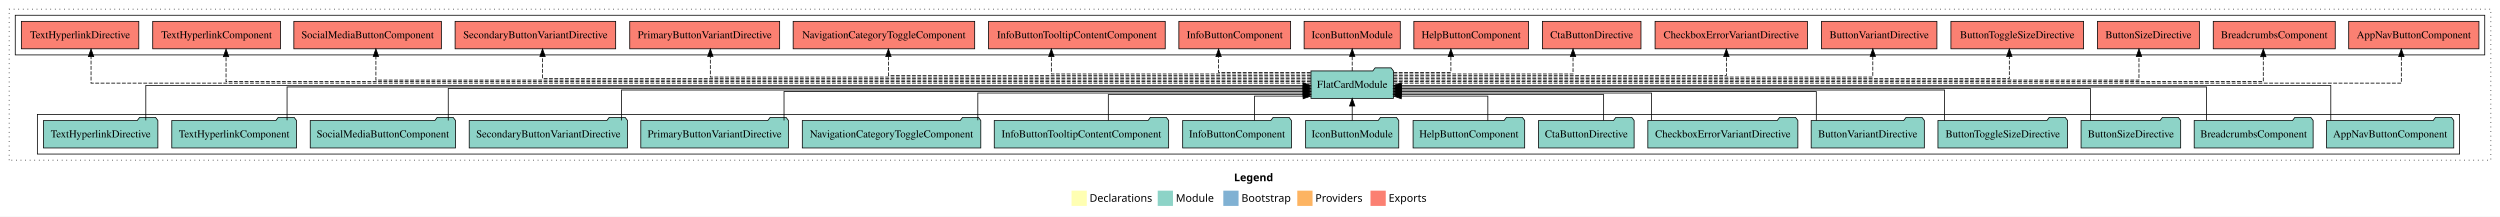
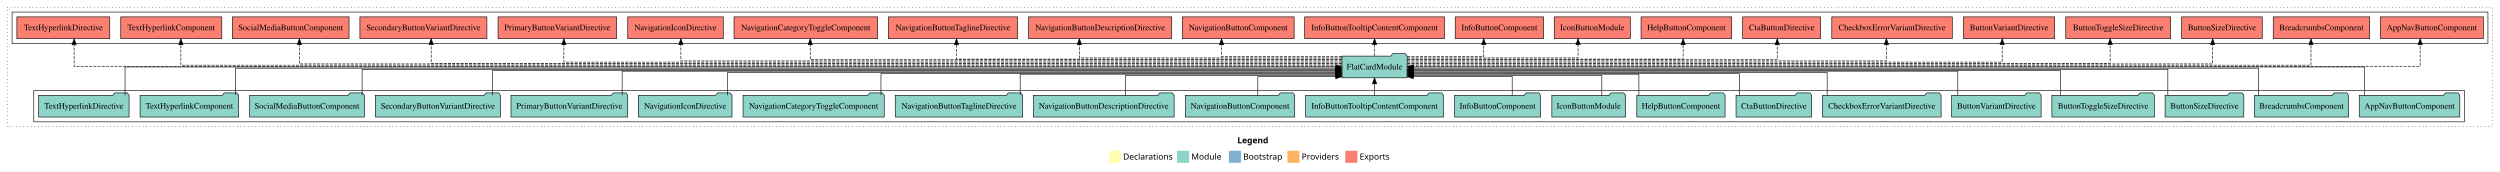
- <svg xmlns="http://www.w3.org/2000/svg" width="3278pt" height="284pt" viewBox="0.00 0.00 3278.00 284.00">
+ <svg xmlns="http://www.w3.org/2000/svg" width="4145pt" height="284pt" viewBox="0.00 0.00 4145.00 284.00">
  <g id="graph0" class="graph" transform="scale(1 1) rotate(0) translate(4 280)">
-     <polygon fill="white" stroke="transparent" points="-4,4 -4,-280 3274,-280 3274,4 -4,4" />
-     <text text-anchor="start" x="1614.01" y="-42.4" font-family="Times-12" font-weight="bold" font-size="14.00">Legend</text>
-     <polygon fill="#ffffb3" stroke="transparent" points="1401,-10 1401,-30 1421,-30 1421,-10 1401,-10" />
-     <text text-anchor="start" x="1424.63" y="-15.4" font-family="Times-12" font-size="14.00">  Declarations</text>
-     <polygon fill="#8dd3c7" stroke="transparent" points="1514,-10 1514,-30 1534,-30 1534,-10 1514,-10" />
-     <text text-anchor="start" x="1537.73" y="-15.4" font-family="Times-12" font-size="14.00">  Module</text>
-     <polygon fill="#80b1d3" stroke="transparent" points="1600,-10 1600,-30 1620,-30 1620,-10 1600,-10" />
-     <text text-anchor="start" x="1623.78" y="-15.4" font-family="Times-12" font-size="14.00">  Bootstrap</text>
-     <polygon fill="#fdb462" stroke="transparent" points="1697,-10 1697,-30 1717,-30 1717,-10 1697,-10" />
-     <text text-anchor="start" x="1720.67" y="-15.4" font-family="Times-12" font-size="14.00">  Providers</text>
-     <polygon fill="#fb8072" stroke="transparent" points="1793,-10 1793,-30 1813,-30 1813,-10 1793,-10" />
-     <text text-anchor="start" x="1816.73" y="-15.4" font-family="Times-12" font-size="14.00">  Exports</text>
+     <polygon fill="white" stroke="transparent" points="-4,4 -4,-280 4141,-280 4141,4 -4,4" />
+     <text text-anchor="start" x="2047.51" y="-42.4" font-family="Times-12" font-weight="bold" font-size="14.00">Legend</text>
+     <polygon fill="#ffffb3" stroke="transparent" points="1834.5,-10 1834.5,-30 1854.5,-30 1854.5,-10 1834.5,-10" />
+     <text text-anchor="start" x="1858.13" y="-15.4" font-family="Times-12" font-size="14.00">  Declarations</text>
+     <polygon fill="#8dd3c7" stroke="transparent" points="1947.5,-10 1947.5,-30 1967.5,-30 1967.5,-10 1947.5,-10" />
+     <text text-anchor="start" x="1971.23" y="-15.4" font-family="Times-12" font-size="14.00">  Module</text>
+     <polygon fill="#80b1d3" stroke="transparent" points="2033.5,-10 2033.5,-30 2053.5,-30 2053.5,-10 2033.5,-10" />
+     <text text-anchor="start" x="2057.28" y="-15.4" font-family="Times-12" font-size="14.00">  Bootstrap</text>
+     <polygon fill="#fdb462" stroke="transparent" points="2130.5,-10 2130.5,-30 2150.5,-30 2150.5,-10 2130.5,-10" />
+     <text text-anchor="start" x="2154.17" y="-15.4" font-family="Times-12" font-size="14.00">  Providers</text>
+     <polygon fill="#fb8072" stroke="transparent" points="2226.5,-10 2226.5,-30 2246.5,-30 2246.5,-10 2226.5,-10" />
+     <text text-anchor="start" x="2250.23" y="-15.4" font-family="Times-12" font-size="14.00">  Exports</text>
    <g id="clust1" class="cluster">
-       <polygon fill="none" stroke="black" stroke-dasharray="1,5" points="8,-70 8,-268 3262,-268 3262,-70 8,-70" />
+       <polygon fill="none" stroke="black" stroke-dasharray="1,5" points="8,-70 8,-268 4129,-268 4129,-70 8,-70" />
+     </g>
+     <g id="clust3" class="cluster">
+       <polygon fill="none" stroke="black" points="52,-78 52,-130 4082,-130 4082,-78 52,-78" />
    </g>
    <g id="clust4" class="cluster">
-       <polygon fill="none" stroke="black" points="16,-208 16,-260 3254,-260 3254,-208 16,-208" />
-     </g>
-     <g id="clust3" class="cluster">
-       <polygon fill="none" stroke="black" points="45,-78 45,-130 3221,-130 3221,-78 45,-78" />
+       <polygon fill="none" stroke="black" points="16,-208 16,-260 4121,-260 4121,-208 16,-208" />
    </g>
    <g id="node1" class="node">
-       <polygon fill="#8dd3c7" stroke="black" points="3213.38,-122 3210.38,-126 3189.38,-126 3186.38,-122 3046.62,-122 3046.62,-86 3213.38,-86 3213.38,-122" />
-       <text text-anchor="middle" x="3130" y="-99.8" font-family="Times,serif" font-size="14.00">AppNavButtonComponent</text>
+       <polygon fill="#8dd3c7" stroke="black" points="4074.38,-122 4071.38,-126 4050.38,-126 4047.38,-122 3907.62,-122 3907.62,-86 4074.38,-86 4074.38,-122" />
+       <text text-anchor="middle" x="3991" y="-99.8" font-family="Times,serif" font-size="14.00">AppNavButtonComponent</text>
+     </g>
+     <g id="node22" class="node">
+       <polygon fill="#8dd3c7" stroke="black" points="2329.04,-187 2326.04,-191 2305.04,-191 2302.04,-187 2220.96,-187 2220.96,-151 2329.04,-151 2329.04,-187" />
+       <text text-anchor="middle" x="2275" y="-164.8" font-family="Times,serif" font-size="14.00">FlatCardModule</text>
+     </g>
+     <g id="edge1" class="edge">
+       <path fill="none" stroke="black" d="M3916.15,-122.11C3916.15,-141.34 3916.15,-169 3916.15,-169 3916.15,-169 2339.14,-169 2339.14,-169" />
+       <polygon fill="black" stroke="black" points="2339.14,-165.5 2329.14,-169 2339.14,-172.5 2339.14,-165.5" />
+     </g>
+     <g id="node2" class="node">
+       <polygon fill="#8dd3c7" stroke="black" points="3889.97,-122 3886.97,-126 3865.97,-126 3862.97,-122 3734.03,-122 3734.03,-86 3889.97,-86 3889.97,-122" />
+       <text text-anchor="middle" x="3812" y="-99.8" font-family="Times,serif" font-size="14.00">BreadcrumbsComponent</text>
+     </g>
+     <g id="edge2" class="edge">
+       <path fill="none" stroke="black" d="M3740.46,-122.22C3740.46,-140.83 3740.46,-167 3740.46,-167 3740.46,-167 2339.33,-167 2339.33,-167" />
+       <polygon fill="black" stroke="black" points="2339.33,-163.5 2329.33,-167 2339.33,-170.5 2339.33,-163.5" />
+     </g>
+     <g id="node3" class="node">
+       <polygon fill="#8dd3c7" stroke="black" points="3716.3,-122 3713.3,-126 3692.3,-126 3689.3,-122 3585.7,-122 3585.7,-86 3716.3,-86 3716.3,-122" />
+       <text text-anchor="middle" x="3651" y="-99.8" font-family="Times,serif" font-size="14.00">ButtonSizeDirective</text>
+     </g>
+     <g id="edge3" class="edge">
+       <path fill="none" stroke="black" d="M3590.29,-122.3C3590.29,-140.27 3590.29,-165 3590.29,-165 3590.29,-165 2339.43,-165 2339.43,-165" />
+       <polygon fill="black" stroke="black" points="2339.43,-161.5 2329.43,-165 2339.43,-168.5 2339.43,-161.5" />
+     </g>
+     <g id="node4" class="node">
+       <polygon fill="#8dd3c7" stroke="black" points="3567.96,-122 3564.96,-126 3543.96,-126 3540.96,-122 3398.04,-122 3398.04,-86 3567.96,-86 3567.96,-122" />
+       <text text-anchor="middle" x="3483" y="-99.8" font-family="Times,serif" font-size="14.00">ButtonToggleSizeDirective</text>
+     </g>
+     <g id="edge4" class="edge">
+       <path fill="none" stroke="black" d="M3412.05,-122.02C3412.05,-139.37 3412.05,-163 3412.05,-163 3412.05,-163 2339.08,-163 2339.08,-163" />
+       <polygon fill="black" stroke="black" points="2339.08,-159.5 2329.08,-163 2339.08,-166.5 2339.08,-159.5" />
+     </g>
+     <g id="node5" class="node">
+       <polygon fill="#8dd3c7" stroke="black" points="3380.18,-122 3377.18,-126 3356.18,-126 3353.18,-122 3231.82,-122 3231.82,-86 3380.18,-86 3380.18,-122" />
+       <text text-anchor="middle" x="3306" y="-99.8" font-family="Times,serif" font-size="14.00">ButtonVariantDirective</text>
+     </g>
+     <g id="edge5" class="edge">
+       <path fill="none" stroke="black" d="M3242.05,-122.03C3242.05,-139.06 3242.05,-162 3242.05,-162 3242.05,-162 2339.06,-162 2339.06,-162" />
+       <polygon fill="black" stroke="black" points="2339.06,-158.5 2329.06,-162 2339.06,-165.5 2339.06,-158.5" />
+     </g>
+     <g id="node6" class="node">
+       <polygon fill="#8dd3c7" stroke="black" points="3214.36,-122 3211.36,-126 3190.36,-126 3187.36,-122 3017.64,-122 3017.64,-86 3214.36,-86 3214.36,-122" />
+       <text text-anchor="middle" x="3116" y="-99.8" font-family="Times,serif" font-size="14.00">CheckboxErrorVariantDirective</text>
+     </g>
+     <g id="edge6" class="edge">
+       <path fill="none" stroke="black" d="M3025.44,-122.03C3025.44,-138.4 3025.44,-160 3025.44,-160 3025.44,-160 2339.27,-160 2339.27,-160" />
+       <polygon fill="black" stroke="black" points="2339.27,-156.5 2329.27,-160 2339.27,-163.5 2339.27,-156.5" />
+     </g>
+     <g id="node7" class="node">
+       <polygon fill="#8dd3c7" stroke="black" points="2999.64,-122 2996.64,-126 2975.64,-126 2972.64,-122 2874.36,-122 2874.36,-86 2999.64,-86 2999.64,-122" />
+       <text text-anchor="middle" x="2937" y="-99.8" font-family="Times,serif" font-size="14.00">CtaButtonDirective</text>
+     </g>
+     <g id="edge7" class="edge">
+       <path fill="none" stroke="black" d="M2879.8,-122.28C2879.8,-137.95 2879.8,-158 2879.8,-158 2879.8,-158 2339.2,-158 2339.2,-158" />
+       <polygon fill="black" stroke="black" points="2339.2,-154.5 2329.2,-158 2339.2,-161.5 2339.2,-154.5" />
+     </g>
+     <g id="node8" class="node">
+       <polygon fill="#8dd3c7" stroke="black" points="2856.16,-122 2853.16,-126 2832.16,-126 2829.16,-122 2709.84,-122 2709.84,-86 2856.16,-86 2856.16,-122" />
+       <text text-anchor="middle" x="2783" y="-99.8" font-family="Times,serif" font-size="14.00">HelpButtonComponent</text>
+     </g>
+     <g id="edge8" class="edge">
+       <path fill="none" stroke="black" d="M2713.29,-122.24C2713.29,-137.57 2713.29,-157 2713.29,-157 2713.29,-157 2339.18,-157 2339.18,-157" />
+       <polygon fill="black" stroke="black" points="2339.18,-153.5 2329.18,-157 2339.18,-160.5 2339.18,-153.5" />
+     </g>
+     <g id="node9" class="node">
+       <polygon fill="#8dd3c7" stroke="black" points="2691.04,-122 2688.04,-126 2667.04,-126 2664.04,-122 2568.96,-122 2568.96,-86 2691.04,-86 2691.04,-122" />
+       <text text-anchor="middle" x="2630" y="-99.8" font-family="Times,serif" font-size="14.00">IconButtonModule</text>
+     </g>
+     <g id="edge9" class="edge">
+       <path fill="none" stroke="black" d="M2651.84,-122.12C2651.84,-136.78 2651.84,-155 2651.84,-155 2651.84,-155 2339.39,-155 2339.39,-155" />
+       <polygon fill="black" stroke="black" points="2339.39,-151.5 2329.39,-155 2339.39,-158.5 2339.39,-151.5" />
+     </g>
+     <g id="node10" class="node">
+       <polygon fill="#8dd3c7" stroke="black" points="2550.27,-122 2547.27,-126 2526.27,-126 2523.27,-122 2407.73,-122 2407.73,-86 2550.27,-86 2550.27,-122" />
+       <text text-anchor="middle" x="2479" y="-99.8" font-family="Times,serif" font-size="14.00">InfoButtonComponent</text>
+     </g>
+     <g id="edge10" class="edge">
+       <path fill="none" stroke="black" d="M2503.21,-122.25C2503.21,-136.18 2503.21,-153 2503.21,-153 2503.21,-153 2339.08,-153 2339.08,-153" />
+       <polygon fill="black" stroke="black" points="2339.08,-149.5 2329.08,-153 2339.08,-156.5 2339.08,-149.5" />
+     </g>
+     <g id="node11" class="node">
+       <polygon fill="#8dd3c7" stroke="black" points="2389.33,-122 2386.33,-126 2365.33,-126 2362.33,-122 2160.67,-122 2160.67,-86 2389.33,-86 2389.33,-122" />
+       <text text-anchor="middle" x="2275" y="-99.8" font-family="Times,serif" font-size="14.00">InfoButtonTooltipContentComponent</text>
+     </g>
+     <g id="edge11" class="edge">
+       <path fill="none" stroke="black" d="M2275,-122.11C2275,-122.11 2275,-140.99 2275,-140.99" />
+       <polygon fill="black" stroke="black" points="2271.5,-140.99 2275,-150.99 2278.5,-140.99 2271.5,-140.99" />
+     </g>
+     <g id="node12" class="node">
+       <polygon fill="#8dd3c7" stroke="black" points="2142.66,-122 2139.66,-126 2118.66,-126 2115.66,-122 1961.34,-122 1961.34,-86 2142.66,-86 2142.66,-122" />
+       <text text-anchor="middle" x="2052" y="-99.8" font-family="Times,serif" font-size="14.00">NavigationButtonComponent</text>
+     </g>
+     <g id="edge12" class="edge">
+       <path fill="none" stroke="black" d="M2081.44,-122.25C2081.44,-136.18 2081.44,-153 2081.44,-153 2081.44,-153 2210.83,-153 2210.83,-153" />
+       <polygon fill="black" stroke="black" points="2210.83,-156.5 2220.83,-153 2210.83,-149.5 2210.83,-156.5" />
+     </g>
+     <g id="node13" class="node">
+       <polygon fill="#8dd3c7" stroke="black" points="1942.72,-122 1939.72,-126 1918.72,-126 1915.72,-122 1709.28,-122 1709.28,-86 1942.72,-86 1942.72,-122" />
+       <text text-anchor="middle" x="1826" y="-99.8" font-family="Times,serif" font-size="14.00">NavigationButtonDescriptionDirective</text>
+     </g>
+     <g id="edge13" class="edge">
+       <path fill="none" stroke="black" d="M1862.12,-122.12C1862.12,-136.78 1862.12,-155 1862.12,-155 1862.12,-155 2210.6,-155 2210.6,-155" />
+       <polygon fill="black" stroke="black" points="2210.6,-158.5 2220.6,-155 2210.6,-151.5 2210.6,-158.5" />
+     </g>
+     <g id="node14" class="node">
+       <polygon fill="#8dd3c7" stroke="black" points="1691.67,-122 1688.67,-126 1667.67,-126 1664.67,-122 1480.33,-122 1480.33,-86 1691.67,-86 1691.67,-122" />
+       <text text-anchor="middle" x="1586" y="-99.8" font-family="Times,serif" font-size="14.00">NavigationButtonTaglineDirective</text>
+     </g>
+     <g id="edge14" class="edge">
+       <path fill="none" stroke="black" d="M1687.46,-122.24C1687.46,-137.57 1687.46,-157 1687.46,-157 1687.46,-157 2210.78,-157 2210.78,-157" />
+       <polygon fill="black" stroke="black" points="2210.78,-160.5 2220.78,-157 2210.78,-153.5 2210.78,-160.5" />
+     </g>
+     <g id="node15" class="node">
+       <polygon fill="#8dd3c7" stroke="black" points="1462.02,-122 1459.02,-126 1438.02,-126 1435.02,-122 1227.98,-122 1227.98,-86 1462.02,-86 1462.02,-122" />
+       <text text-anchor="middle" x="1345" y="-99.8" font-family="Times,serif" font-size="14.00">NavigationCategoryToggleComponent</text>
+     </g>
+     <g id="edge15" class="edge">
+       <path fill="none" stroke="black" d="M1456.63,-122.28C1456.63,-137.95 1456.63,-158 1456.63,-158 1456.63,-158 2210.67,-158 2210.67,-158" />
+       <polygon fill="black" stroke="black" points="2210.67,-161.5 2220.67,-158 2210.67,-154.5 2210.67,-161.5" />
+     </g>
+     <g id="node16" class="node">
+       <polygon fill="#8dd3c7" stroke="black" points="1209.67,-122 1206.67,-126 1185.67,-126 1182.67,-122 1054.33,-122 1054.33,-86 1209.67,-86 1209.67,-122" />
+       <text text-anchor="middle" x="1132" y="-99.8" font-family="Times,serif" font-size="14.00">NavigationIconDirective</text>
+     </g>
+     <g id="edge16" class="edge">
+       <path fill="none" stroke="black" d="M1202.46,-122.03C1202.46,-138.4 1202.46,-160 1202.46,-160 1202.46,-160 2210.71,-160 2210.71,-160" />
+       <polygon fill="black" stroke="black" points="2210.71,-163.5 2220.71,-160 2210.71,-156.5 2210.71,-163.5" />
+     </g>
+     <g id="node17" class="node">
+       <polygon fill="#8dd3c7" stroke="black" points="1036.78,-122 1033.78,-126 1012.78,-126 1009.78,-122 843.22,-122 843.22,-86 1036.78,-86 1036.78,-122" />
+       <text text-anchor="middle" x="940" y="-99.8" font-family="Times,serif" font-size="14.00">PrimaryButtonVariantDirective</text>
+     </g>
+     <g id="edge17" class="edge">
+       <path fill="none" stroke="black" d="M1027.51,-122.03C1027.51,-139.06 1027.51,-162 1027.51,-162 1027.51,-162 2210.59,-162 2210.59,-162" />
+       <polygon fill="black" stroke="black" points="2210.59,-165.5 2220.59,-162 2210.59,-158.5 2210.59,-165.5" />
    </g>
    <g id="node18" class="node">
-       <polygon fill="#8dd3c7" stroke="black" points="1823.04,-187 1820.04,-191 1799.04,-191 1796.04,-187 1714.96,-187 1714.96,-151 1823.04,-151 1823.04,-187" />
-       <text text-anchor="middle" x="1769" y="-164.8" font-family="Times,serif" font-size="14.00">FlatCardModule</text>
-     </g>
-     <g id="edge1" class="edge">
-       <path fill="none" stroke="black" d="M3052.15,-122.17C3052.15,-141.09 3052.15,-168 3052.15,-168 3052.15,-168 1833.32,-168 1833.32,-168" />
-       <polygon fill="black" stroke="black" points="1833.32,-164.5 1823.32,-168 1833.32,-171.5 1833.32,-164.5" />
-     </g>
-     <g id="node2" class="node">
-       <polygon fill="#8dd3c7" stroke="black" points="3028.97,-122 3025.97,-126 3004.97,-126 3001.97,-122 2873.03,-122 2873.03,-86 3028.97,-86 3028.97,-122" />
-       <text text-anchor="middle" x="2951" y="-99.8" font-family="Times,serif" font-size="14.00">BreadcrumbsComponent</text>
-     </g>
-     <g id="edge2" class="edge">
-       <path fill="none" stroke="black" d="M2889.08,-122.27C2889.08,-140.56 2889.08,-166 2889.08,-166 2889.08,-166 1833.4,-166 1833.4,-166" />
-       <polygon fill="black" stroke="black" points="1833.4,-162.5 1823.4,-166 1833.4,-169.5 1833.4,-162.5" />
-     </g>
-     <g id="node3" class="node">
-       <polygon fill="#8dd3c7" stroke="black" points="2855.3,-122 2852.3,-126 2831.3,-126 2828.3,-122 2724.7,-122 2724.7,-86 2855.3,-86 2855.3,-122" />
-       <text text-anchor="middle" x="2790" y="-99.8" font-family="Times,serif" font-size="14.00">ButtonSizeDirective</text>
-     </g>
-     <g id="edge3" class="edge">
-       <path fill="none" stroke="black" d="M2736.91,-122C2736.91,-139.68 2736.91,-164 2736.91,-164 2736.91,-164 1833.11,-164 1833.11,-164" />
-       <polygon fill="black" stroke="black" points="1833.11,-160.5 1823.11,-164 1833.11,-167.5 1833.11,-160.5" />
-     </g>
-     <g id="node4" class="node">
-       <polygon fill="#8dd3c7" stroke="black" points="2706.96,-122 2703.96,-126 2682.96,-126 2679.96,-122 2537.04,-122 2537.04,-86 2706.96,-86 2706.96,-122" />
-       <text text-anchor="middle" x="2622" y="-99.8" font-family="Times,serif" font-size="14.00">ButtonToggleSizeDirective</text>
-     </g>
-     <g id="edge4" class="edge">
-       <path fill="none" stroke="black" d="M2545.64,-122.03C2545.64,-139.06 2545.64,-162 2545.64,-162 2545.64,-162 1833.3,-162 1833.3,-162" />
-       <polygon fill="black" stroke="black" points="1833.3,-158.5 1823.3,-162 1833.3,-165.5 1833.3,-158.5" />
-     </g>
-     <g id="node5" class="node">
-       <polygon fill="#8dd3c7" stroke="black" points="2519.18,-122 2516.18,-126 2495.18,-126 2492.18,-122 2370.82,-122 2370.82,-86 2519.18,-86 2519.18,-122" />
-       <text text-anchor="middle" x="2445" y="-99.8" font-family="Times,serif" font-size="14.00">ButtonVariantDirective</text>
-     </g>
-     <g id="edge5" class="edge">
-       <path fill="none" stroke="black" d="M2377.54,-122.03C2377.54,-138.4 2377.54,-160 2377.54,-160 2377.54,-160 1833.27,-160 1833.27,-160" />
-       <polygon fill="black" stroke="black" points="1833.27,-156.5 1823.27,-160 1833.27,-163.5 1833.27,-156.5" />
-     </g>
-     <g id="node6" class="node">
-       <polygon fill="#8dd3c7" stroke="black" points="2353.36,-122 2350.36,-126 2329.36,-126 2326.36,-122 2156.64,-122 2156.64,-86 2353.36,-86 2353.36,-122" />
-       <text text-anchor="middle" x="2255" y="-99.8" font-family="Times,serif" font-size="14.00">CheckboxErrorVariantDirective</text>
-     </g>
-     <g id="edge6" class="edge">
-       <path fill="none" stroke="black" d="M2161.44,-122.28C2161.44,-137.95 2161.44,-158 2161.44,-158 2161.44,-158 1833.16,-158 1833.16,-158" />
-       <polygon fill="black" stroke="black" points="1833.16,-154.5 1823.16,-158 1833.16,-161.5 1833.16,-154.5" />
-     </g>
-     <g id="node7" class="node">
-       <polygon fill="#8dd3c7" stroke="black" points="2138.64,-122 2135.64,-126 2114.64,-126 2111.64,-122 2013.36,-122 2013.36,-86 2138.64,-86 2138.64,-122" />
-       <text text-anchor="middle" x="2076" y="-99.8" font-family="Times,serif" font-size="14.00">CtaButtonDirective</text>
-     </g>
-     <g id="edge7" class="edge">
-       <path fill="none" stroke="black" d="M2098.69,-122.19C2098.69,-137.18 2098.69,-156 2098.69,-156 2098.69,-156 1833.07,-156 1833.07,-156" />
-       <polygon fill="black" stroke="black" points="1833.07,-152.5 1823.07,-156 1833.07,-159.5 1833.07,-152.5" />
-     </g>
-     <g id="node8" class="node">
-       <polygon fill="#8dd3c7" stroke="black" points="1995.16,-122 1992.16,-126 1971.16,-126 1968.16,-122 1848.84,-122 1848.84,-86 1995.16,-86 1995.16,-122" />
-       <text text-anchor="middle" x="1922" y="-99.8" font-family="Times,serif" font-size="14.00">HelpButtonComponent</text>
-     </g>
-     <g id="edge8" class="edge">
-       <path fill="none" stroke="black" d="M1946.86,-122.05C1946.86,-136.37 1946.86,-154 1946.86,-154 1946.86,-154 1833.33,-154 1833.33,-154" />
-       <polygon fill="black" stroke="black" points="1833.33,-150.5 1823.33,-154 1833.33,-157.5 1833.33,-150.5" />
-     </g>
-     <g id="node9" class="node">
-       <polygon fill="#8dd3c7" stroke="black" points="1830.04,-122 1827.04,-126 1806.04,-126 1803.04,-122 1707.96,-122 1707.96,-86 1830.04,-86 1830.04,-122" />
-       <text text-anchor="middle" x="1769" y="-99.8" font-family="Times,serif" font-size="14.00">IconButtonModule</text>
-     </g>
-     <g id="edge9" class="edge">
-       <path fill="none" stroke="black" d="M1769,-122.11C1769,-122.11 1769,-140.99 1769,-140.99" />
-       <polygon fill="black" stroke="black" points="1765.5,-140.99 1769,-150.99 1772.5,-140.99 1765.5,-140.99" />
-     </g>
-     <g id="node10" class="node">
-       <polygon fill="#8dd3c7" stroke="black" points="1689.27,-122 1686.27,-126 1665.27,-126 1662.27,-122 1546.73,-122 1546.73,-86 1689.27,-86 1689.27,-122" />
-       <text text-anchor="middle" x="1618" y="-99.8" font-family="Times,serif" font-size="14.00">InfoButtonComponent</text>
-     </g>
-     <g id="edge10" class="edge">
-       <path fill="none" stroke="black" d="M1640.96,-122.05C1640.96,-136.37 1640.96,-154 1640.96,-154 1640.96,-154 1704.7,-154 1704.7,-154" />
-       <polygon fill="black" stroke="black" points="1704.7,-157.5 1714.7,-154 1704.7,-150.5 1704.7,-157.5" />
-     </g>
-     <g id="node11" class="node">
-       <polygon fill="#8dd3c7" stroke="black" points="1528.33,-122 1525.33,-126 1504.33,-126 1501.33,-122 1299.67,-122 1299.67,-86 1528.33,-86 1528.33,-122" />
-       <text text-anchor="middle" x="1414" y="-99.8" font-family="Times,serif" font-size="14.00">InfoButtonTooltipContentComponent</text>
-     </g>
-     <g id="edge11" class="edge">
-       <path fill="none" stroke="black" d="M1449.22,-122.19C1449.22,-137.18 1449.22,-156 1449.22,-156 1449.22,-156 1704.75,-156 1704.75,-156" />
-       <polygon fill="black" stroke="black" points="1704.75,-159.5 1714.75,-156 1704.75,-152.5 1704.75,-159.5" />
-     </g>
-     <g id="node12" class="node">
-       <polygon fill="#8dd3c7" stroke="black" points="1282.02,-122 1279.02,-126 1258.02,-126 1255.02,-122 1047.98,-122 1047.98,-86 1282.02,-86 1282.02,-122" />
-       <text text-anchor="middle" x="1165" y="-99.8" font-family="Times,serif" font-size="14.00">NavigationCategoryToggleComponent</text>
-     </g>
-     <g id="edge12" class="edge">
-       <path fill="none" stroke="black" d="M1278.13,-122.28C1278.13,-137.95 1278.13,-158 1278.13,-158 1278.13,-158 1704.59,-158 1704.59,-158" />
-       <polygon fill="black" stroke="black" points="1704.59,-161.5 1714.59,-158 1704.59,-154.5 1704.59,-161.5" />
-     </g>
-     <g id="node13" class="node">
-       <polygon fill="#8dd3c7" stroke="black" points="1029.78,-122 1026.78,-126 1005.78,-126 1002.78,-122 836.22,-122 836.22,-86 1029.78,-86 1029.78,-122" />
-       <text text-anchor="middle" x="933" y="-99.8" font-family="Times,serif" font-size="14.00">PrimaryButtonVariantDirective</text>
-     </g>
-     <g id="edge13" class="edge">
-       <path fill="none" stroke="black" d="M1024.01,-122.03C1024.01,-138.4 1024.01,-160 1024.01,-160 1024.01,-160 1704.82,-160 1704.82,-160" />
-       <polygon fill="black" stroke="black" points="1704.82,-163.5 1714.82,-160 1704.82,-156.5 1704.82,-163.5" />
-     </g>
-     <g id="node14" class="node">
-       <polygon fill="#8dd3c7" stroke="black" points="818.77,-122 815.77,-126 794.77,-126 791.77,-122 611.23,-122 611.23,-86 818.77,-86 818.77,-122" />
-       <text text-anchor="middle" x="715" y="-99.8" font-family="Times,serif" font-size="14.00">SecondaryButtonVariantDirective</text>
-     </g>
-     <g id="edge14" class="edge">
-       <path fill="none" stroke="black" d="M811.01,-122.03C811.01,-139.06 811.01,-162 811.01,-162 811.01,-162 1704.75,-162 1704.75,-162" />
-       <polygon fill="black" stroke="black" points="1704.75,-165.5 1714.75,-162 1704.75,-158.5 1704.75,-165.5" />
-     </g>
-     <g id="node15" class="node">
-       <polygon fill="#8dd3c7" stroke="black" points="593.21,-122 590.21,-126 569.21,-126 566.21,-122 402.79,-122 402.79,-86 593.21,-86 593.21,-122" />
-       <text text-anchor="middle" x="498" y="-99.8" font-family="Times,serif" font-size="14.00">SocialMediaButtonComponent</text>
-     </g>
-     <g id="edge15" class="edge">
-       <path fill="none" stroke="black" d="M583.74,-122C583.74,-139.68 583.74,-164 583.74,-164 583.74,-164 1704.6,-164 1704.6,-164" />
-       <polygon fill="black" stroke="black" points="1704.6,-167.5 1714.6,-164 1704.6,-160.5 1704.6,-167.5" />
-     </g>
-     <g id="node16" class="node">
-       <polygon fill="#8dd3c7" stroke="black" points="384.75,-122 381.75,-126 360.75,-126 357.75,-122 221.25,-122 221.25,-86 384.75,-86 384.75,-122" />
-       <text text-anchor="middle" x="303" y="-99.8" font-family="Times,serif" font-size="14.00">TextHyperlinkComponent</text>
-     </g>
-     <g id="edge16" class="edge">
-       <path fill="none" stroke="black" d="M372.39,-122.27C372.39,-140.56 372.39,-166 372.39,-166 372.39,-166 1704.68,-166 1704.68,-166" />
-       <polygon fill="black" stroke="black" points="1704.68,-169.5 1714.68,-166 1704.68,-162.5 1704.68,-169.5" />
-     </g>
-     <g id="node17" class="node">
-       <polygon fill="#8dd3c7" stroke="black" points="203,-122 200,-126 179,-126 176,-122 53,-122 53,-86 203,-86 203,-122" />
-       <text text-anchor="middle" x="128" y="-99.8" font-family="Times,serif" font-size="14.00">TextHyperlinkDirective</text>
-     </g>
-     <g id="edge17" class="edge">
-       <path fill="none" stroke="black" d="M187.19,-122.17C187.19,-141.09 187.19,-168 187.19,-168 187.19,-168 1704.55,-168 1704.55,-168" />
-       <polygon fill="black" stroke="black" points="1704.55,-171.5 1714.55,-168 1704.55,-164.5 1704.55,-171.5" />
+       <polygon fill="#8dd3c7" stroke="black" points="825.77,-122 822.77,-126 801.77,-126 798.77,-122 618.23,-122 618.23,-86 825.77,-86 825.77,-122" />
+       <text text-anchor="middle" x="722" y="-99.8" font-family="Times,serif" font-size="14.00">SecondaryButtonVariantDirective</text>
+     </g>
+     <g id="edge18" class="edge">
+       <path fill="none" stroke="black" d="M812.5,-122.02C812.5,-139.37 812.5,-163 812.5,-163 812.5,-163 2210.78,-163 2210.78,-163" />
+       <polygon fill="black" stroke="black" points="2210.78,-166.5 2220.78,-163 2210.78,-159.5 2210.78,-166.5" />
    </g>
    <g id="node19" class="node">
-       <polygon fill="#fb8072" stroke="black" points="3246.38,-252 3075.62,-252 3075.62,-216 3246.38,-216 3246.38,-252" />
-       <text text-anchor="middle" x="3161" y="-229.8" font-family="Times,serif" font-size="14.00">AppNavButtonComponent </text>
-     </g>
-     <g id="edge18" class="edge">
-       <path fill="none" stroke="black" stroke-dasharray="5,2" d="M1823.35,-171C2078.44,-171 3144.62,-171 3144.62,-171 3144.62,-171 3144.62,-205.78 3144.62,-205.78" />
-       <polygon fill="black" stroke="black" points="3141.13,-205.78 3144.62,-215.78 3148.13,-205.78 3141.13,-205.78" />
+       <polygon fill="#8dd3c7" stroke="black" points="600.21,-122 597.21,-126 576.21,-126 573.21,-122 409.79,-122 409.79,-86 600.21,-86 600.21,-122" />
+       <text text-anchor="middle" x="505" y="-99.8" font-family="Times,serif" font-size="14.00">SocialMediaButtonComponent</text>
+     </g>
+     <g id="edge19" class="edge">
+       <path fill="none" stroke="black" d="M596.36,-122.3C596.36,-140.27 596.36,-165 596.36,-165 596.36,-165 2210.58,-165 2210.58,-165" />
+       <polygon fill="black" stroke="black" points="2210.58,-168.5 2220.58,-165 2210.58,-161.5 2210.58,-168.5" />
    </g>
    <g id="node20" class="node">
-       <polygon fill="#fb8072" stroke="black" points="3057.97,-252 2898.03,-252 2898.03,-216 3057.97,-216 3057.97,-252" />
-       <text text-anchor="middle" x="2978" y="-229.8" font-family="Times,serif" font-size="14.00">BreadcrumbsComponent </text>
-     </g>
-     <g id="edge19" class="edge">
-       <path fill="none" stroke="black" stroke-dasharray="5,2" d="M1823.04,-173C2056.12,-173 2963.62,-173 2963.62,-173 2963.62,-173 2963.62,-205.7 2963.62,-205.7" />
-       <polygon fill="black" stroke="black" points="2960.13,-205.7 2963.62,-215.7 2967.13,-205.7 2960.13,-205.7" />
+       <polygon fill="#8dd3c7" stroke="black" points="391.75,-122 388.75,-126 367.75,-126 364.75,-122 228.25,-122 228.25,-86 391.75,-86 391.75,-122" />
+       <text text-anchor="middle" x="310" y="-99.8" font-family="Times,serif" font-size="14.00">TextHyperlinkComponent</text>
+     </g>
+     <g id="edge20" class="edge">
+       <path fill="none" stroke="black" d="M386.51,-122.22C386.51,-140.83 386.51,-167 386.51,-167 386.51,-167 2210.77,-167 2210.77,-167" />
+       <polygon fill="black" stroke="black" points="2210.77,-170.5 2220.77,-167 2210.77,-163.5 2210.77,-170.5" />
    </g>
    <g id="node21" class="node">
-       <polygon fill="#fb8072" stroke="black" points="2879.8,-252 2746.2,-252 2746.2,-216 2879.8,-216 2879.8,-252" />
-       <text text-anchor="middle" x="2813" y="-229.8" font-family="Times,serif" font-size="14.00">ButtonSizeDirective </text>
-     </g>
-     <g id="edge20" class="edge">
-       <path fill="none" stroke="black" stroke-dasharray="5,2" d="M1823.37,-175C2036.14,-175 2800.62,-175 2800.62,-175 2800.62,-175 2800.62,-205.98 2800.62,-205.98" />
-       <polygon fill="black" stroke="black" points="2797.13,-205.98 2800.62,-215.98 2804.13,-205.98 2797.13,-205.98" />
-     </g>
-     <g id="node22" class="node">
-       <polygon fill="#fb8072" stroke="black" points="2727.96,-252 2554.04,-252 2554.04,-216 2727.96,-216 2727.96,-252" />
-       <text text-anchor="middle" x="2641" y="-229.8" font-family="Times,serif" font-size="14.00">ButtonToggleSizeDirective </text>
+       <polygon fill="#8dd3c7" stroke="black" points="210,-122 207,-126 186,-126 183,-122 60,-122 60,-86 210,-86 210,-122" />
+       <text text-anchor="middle" x="135" y="-99.8" font-family="Times,serif" font-size="14.00">TextHyperlinkDirective</text>
    </g>
    <g id="edge21" class="edge">
-       <path fill="none" stroke="black" stroke-dasharray="5,2" d="M1823.22,-177C2012.24,-177 2630.62,-177 2630.62,-177 2630.62,-177 2630.62,-205.96 2630.62,-205.96" />
-       <polygon fill="black" stroke="black" points="2627.13,-205.96 2630.62,-215.96 2634.13,-205.96 2627.13,-205.96" />
+       <path fill="none" stroke="black" d="M203.31,-122.11C203.31,-141.34 203.31,-169 203.31,-169 203.31,-169 2210.92,-169 2210.92,-169" />
+       <polygon fill="black" stroke="black" points="2210.92,-172.5 2220.92,-169 2210.92,-165.5 2210.92,-172.5" />
    </g>
    <g id="node23" class="node">
-       <polygon fill="#fb8072" stroke="black" points="2535.68,-252 2384.32,-252 2384.32,-216 2535.68,-216 2535.68,-252" />
-       <text text-anchor="middle" x="2460" y="-229.8" font-family="Times,serif" font-size="14.00">ButtonVariantDirective </text>
+       <polygon fill="#fb8072" stroke="black" points="4113.38,-252 3942.62,-252 3942.62,-216 4113.38,-216 4113.38,-252" />
+       <text text-anchor="middle" x="4028" y="-229.8" font-family="Times,serif" font-size="14.00">AppNavButtonComponent </text>
    </g>
    <g id="edge22" class="edge">
-       <path fill="none" stroke="black" stroke-dasharray="5,2" d="M1823.14,-179C1984.59,-179 2451.62,-179 2451.62,-179 2451.62,-179 2451.62,-205.99 2451.62,-205.99" />
-       <polygon fill="black" stroke="black" points="2448.13,-205.99 2451.62,-215.99 2455.13,-205.99 2448.13,-205.99" />
+       <path fill="none" stroke="black" stroke-dasharray="5,2" d="M2329.27,-170C2622.92,-170 4008.62,-170 4008.62,-170 4008.62,-170 4008.62,-205.83 4008.62,-205.83" />
+       <polygon fill="black" stroke="black" points="4005.13,-205.83 4008.62,-215.83 4012.13,-205.83 4005.13,-205.83" />
    </g>
    <g id="node24" class="node">
-       <polygon fill="#fb8072" stroke="black" points="2365.86,-252 2166.14,-252 2166.14,-216 2365.86,-216 2365.86,-252" />
-       <text text-anchor="middle" x="2266" y="-229.8" font-family="Times,serif" font-size="14.00">CheckboxErrorVariantDirective </text>
+       <polygon fill="#fb8072" stroke="black" points="3924.97,-252 3765.03,-252 3765.03,-216 3924.97,-216 3924.97,-252" />
+       <text text-anchor="middle" x="3845" y="-229.8" font-family="Times,serif" font-size="14.00">BreadcrumbsComponent </text>
    </g>
    <g id="edge23" class="edge">
-       <path fill="none" stroke="black" stroke-dasharray="5,2" d="M1823.38,-181C1951.12,-181 2259.62,-181 2259.62,-181 2259.62,-181 2259.62,-205.76 2259.62,-205.76" />
-       <polygon fill="black" stroke="black" points="2256.13,-205.76 2259.62,-215.76 2263.13,-205.76 2256.13,-205.76" />
+       <path fill="none" stroke="black" stroke-dasharray="5,2" d="M2329.35,-172C2604.15,-172 3827.62,-172 3827.62,-172 3827.62,-172 3827.62,-205.73 3827.62,-205.73" />
+       <polygon fill="black" stroke="black" points="3824.13,-205.73 3827.62,-215.73 3831.13,-205.73 3824.13,-205.73" />
    </g>
    <g id="node25" class="node">
-       <polygon fill="#fb8072" stroke="black" points="2147.64,-252 2018.36,-252 2018.36,-216 2147.64,-216 2147.64,-252" />
-       <text text-anchor="middle" x="2083" y="-229.8" font-family="Times,serif" font-size="14.00">CtaButtonDirective </text>
+       <polygon fill="#fb8072" stroke="black" points="3746.8,-252 3613.2,-252 3613.2,-216 3746.8,-216 3746.8,-252" />
+       <text text-anchor="middle" x="3680" y="-229.8" font-family="Times,serif" font-size="14.00">ButtonSizeDirective </text>
    </g>
    <g id="edge24" class="edge">
-       <path fill="none" stroke="black" stroke-dasharray="5,2" d="M1823.12,-183C1906.93,-183 2058.56,-183 2058.56,-183 2058.56,-183 2058.56,-205.88 2058.56,-205.88" />
-       <polygon fill="black" stroke="black" points="2055.06,-205.88 2058.56,-215.88 2062.06,-205.88 2055.06,-205.88" />
+       <path fill="none" stroke="black" stroke-dasharray="5,2" d="M2329.05,-174C2585.2,-174 3664.62,-174 3664.62,-174 3664.62,-174 3664.62,-206 3664.62,-206" />
+       <polygon fill="black" stroke="black" points="3661.13,-206 3664.62,-216 3668.13,-206 3661.13,-206" />
    </g>
    <g id="node26" class="node">
-       <polygon fill="#fb8072" stroke="black" points="2000.16,-252 1849.84,-252 1849.84,-216 2000.16,-216 2000.16,-252" />
-       <text text-anchor="middle" x="1925" y="-229.8" font-family="Times,serif" font-size="14.00">HelpButtonComponent </text>
+       <polygon fill="#fb8072" stroke="black" points="3594.96,-252 3421.04,-252 3421.04,-216 3594.96,-216 3594.96,-252" />
+       <text text-anchor="middle" x="3508" y="-229.8" font-family="Times,serif" font-size="14.00">ButtonToggleSizeDirective </text>
    </g>
    <g id="edge25" class="edge">
-       <path fill="none" stroke="black" stroke-dasharray="5,2" d="M1823.12,-185C1858.58,-185 1898.39,-185 1898.39,-185 1898.39,-185 1898.39,-205.75 1898.39,-205.75" />
-       <polygon fill="black" stroke="black" points="1894.89,-205.75 1898.39,-215.75 1901.89,-205.75 1894.89,-205.75" />
+       <path fill="none" stroke="black" stroke-dasharray="5,2" d="M2329.38,-175C2566.05,-175 3494.62,-175 3494.62,-175 3494.62,-175 3494.62,-205.98 3494.62,-205.98" />
+       <polygon fill="black" stroke="black" points="3491.13,-205.98 3494.62,-215.98 3498.13,-205.98 3491.13,-205.98" />
    </g>
    <g id="node27" class="node">
-       <polygon fill="#fb8072" stroke="black" points="1832.04,-252 1705.96,-252 1705.96,-216 1832.04,-216 1832.04,-252" />
-       <text text-anchor="middle" x="1769" y="-229.8" font-family="Times,serif" font-size="14.00">IconButtonModule </text>
+       <polygon fill="#fb8072" stroke="black" points="3402.68,-252 3251.32,-252 3251.32,-216 3402.68,-216 3402.68,-252" />
+       <text text-anchor="middle" x="3327" y="-229.8" font-family="Times,serif" font-size="14.00">ButtonVariantDirective </text>
    </g>
    <g id="edge26" class="edge">
-       <path fill="none" stroke="black" stroke-dasharray="5,2" d="M1769,-187.11C1769,-187.11 1769,-205.99 1769,-205.99" />
-       <polygon fill="black" stroke="black" points="1765.5,-205.99 1769,-215.99 1772.5,-205.99 1765.5,-205.99" />
+       <path fill="none" stroke="black" stroke-dasharray="5,2" d="M2329.12,-177C2542.72,-177 3315.62,-177 3315.62,-177 3315.62,-177 3315.62,-205.96 3315.62,-205.96" />
+       <polygon fill="black" stroke="black" points="3312.13,-205.96 3315.62,-215.96 3319.13,-205.96 3312.13,-205.96" />
    </g>
    <g id="node28" class="node">
-       <polygon fill="#fb8072" stroke="black" points="1688.27,-252 1541.73,-252 1541.73,-216 1688.27,-216 1688.27,-252" />
-       <text text-anchor="middle" x="1615" y="-229.8" font-family="Times,serif" font-size="14.00">InfoButtonComponent </text>
+       <polygon fill="#fb8072" stroke="black" points="3232.86,-252 3033.14,-252 3033.14,-216 3232.86,-216 3232.86,-252" />
+       <text text-anchor="middle" x="3133" y="-229.8" font-family="Times,serif" font-size="14.00">CheckboxErrorVariantDirective </text>
    </g>
    <g id="edge27" class="edge">
-       <path fill="none" stroke="black" stroke-dasharray="5,2" d="M1714.52,-185C1663.09,-185 1593.79,-185 1593.79,-185 1593.79,-185 1593.79,-205.75 1593.79,-205.75" />
-       <polygon fill="black" stroke="black" points="1590.29,-205.75 1593.79,-215.75 1597.29,-205.75 1590.29,-205.75" />
+       <path fill="none" stroke="black" stroke-dasharray="5,2" d="M2329.05,-179C2515.98,-179 3123.62,-179 3123.62,-179 3123.62,-179 3123.62,-205.99 3123.62,-205.99" />
+       <polygon fill="black" stroke="black" points="3120.13,-205.99 3123.62,-215.99 3127.13,-205.99 3120.13,-205.99" />
    </g>
    <g id="node29" class="node">
-       <polygon fill="#fb8072" stroke="black" points="1523.83,-252 1292.17,-252 1292.17,-216 1523.83,-216 1523.83,-252" />
-       <text text-anchor="middle" x="1408" y="-229.8" font-family="Times,serif" font-size="14.00">InfoButtonTooltipContentComponent </text>
+       <polygon fill="#fb8072" stroke="black" points="3014.64,-252 2885.36,-252 2885.36,-216 3014.64,-216 3014.64,-252" />
+       <text text-anchor="middle" x="2950" y="-229.8" font-family="Times,serif" font-size="14.00">CtaButtonDirective </text>
    </g>
    <g id="edge28" class="edge">
-       <path fill="none" stroke="black" stroke-dasharray="5,2" d="M1714.56,-183C1606.35,-183 1374.53,-183 1374.53,-183 1374.53,-183 1374.53,-205.88 1374.53,-205.88" />
-       <polygon fill="black" stroke="black" points="1371.03,-205.88 1374.53,-215.88 1378.03,-205.88 1371.03,-205.88" />
+       <path fill="none" stroke="black" stroke-dasharray="5,2" d="M2329.07,-181C2488.01,-181 2942.62,-181 2942.62,-181 2942.62,-181 2942.62,-205.76 2942.62,-205.76" />
+       <polygon fill="black" stroke="black" points="2939.13,-205.76 2942.62,-215.76 2946.13,-205.76 2939.13,-205.76" />
    </g>
    <g id="node30" class="node">
-       <polygon fill="#fb8072" stroke="black" points="1274.01,-252 1035.99,-252 1035.99,-216 1274.01,-216 1274.01,-252" />
-       <text text-anchor="middle" x="1155" y="-229.8" font-family="Times,serif" font-size="14.00">NavigationCategoryToggleComponent </text>
+       <polygon fill="#fb8072" stroke="black" points="2867.16,-252 2716.84,-252 2716.84,-216 2867.16,-216 2867.16,-252" />
+       <text text-anchor="middle" x="2792" y="-229.8" font-family="Times,serif" font-size="14.00">HelpButtonComponent </text>
    </g>
    <g id="edge29" class="edge">
-       <path fill="none" stroke="black" stroke-dasharray="5,2" d="M1714.77,-181C1565.72,-181 1160.88,-181 1160.88,-181 1160.88,-181 1160.88,-205.76 1160.88,-205.76" />
-       <polygon fill="black" stroke="black" points="1157.38,-205.76 1160.88,-215.76 1164.38,-205.76 1157.38,-205.76" />
+       <path fill="none" stroke="black" stroke-dasharray="5,2" d="M2329.27,-182C2460.94,-182 2786.62,-182 2786.62,-182 2786.62,-182 2786.62,-205.81 2786.62,-205.81" />
+       <polygon fill="black" stroke="black" points="2783.13,-205.81 2786.62,-215.81 2790.13,-205.81 2783.13,-205.81" />
    </g>
    <g id="node31" class="node">
+       <polygon fill="#fb8072" stroke="black" points="2699.04,-252 2572.96,-252 2572.96,-216 2699.04,-216 2699.04,-252" />
+       <text text-anchor="middle" x="2636" y="-229.8" font-family="Times,serif" font-size="14.00">IconButtonModule </text>
+     </g>
+     <g id="edge30" class="edge">
+       <path fill="none" stroke="black" stroke-dasharray="5,2" d="M2329.21,-184C2424.59,-184 2612.41,-184 2612.41,-184 2612.41,-184 2612.41,-205.95 2612.41,-205.95" />
+       <polygon fill="black" stroke="black" points="2608.91,-205.95 2612.41,-215.95 2615.91,-205.95 2608.91,-205.95" />
+     </g>
+     <g id="node32" class="node">
+       <polygon fill="#fb8072" stroke="black" points="2555.27,-252 2408.73,-252 2408.73,-216 2555.27,-216 2555.27,-252" />
+       <text text-anchor="middle" x="2482" y="-229.8" font-family="Times,serif" font-size="14.00">InfoButtonComponent </text>
+     </g>
+     <g id="edge31" class="edge">
+       <path fill="none" stroke="black" stroke-dasharray="5,2" d="M2329.32,-186C2382.64,-186 2456.04,-186 2456.04,-186 2456.04,-186 2456.04,-205.85 2456.04,-205.85" />
+       <polygon fill="black" stroke="black" points="2452.54,-205.85 2456.04,-215.85 2459.54,-205.85 2452.54,-205.85" />
+     </g>
+     <g id="node33" class="node">
+       <polygon fill="#fb8072" stroke="black" points="2390.83,-252 2159.17,-252 2159.17,-216 2390.83,-216 2390.83,-252" />
+       <text text-anchor="middle" x="2275" y="-229.8" font-family="Times,serif" font-size="14.00">InfoButtonTooltipContentComponent </text>
+     </g>
+     <g id="edge32" class="edge">
+       <path fill="none" stroke="black" stroke-dasharray="5,2" d="M2275,-187.11C2275,-187.11 2275,-205.99 2275,-205.99" />
+       <polygon fill="black" stroke="black" points="2271.5,-205.99 2275,-215.99 2278.5,-205.99 2271.5,-205.99" />
+     </g>
+     <g id="node34" class="node">
+       <polygon fill="#fb8072" stroke="black" points="2141.66,-252 1956.34,-252 1956.34,-216 2141.66,-216 2141.66,-252" />
+       <text text-anchor="middle" x="2049" y="-229.8" font-family="Times,serif" font-size="14.00">NavigationButtonComponent </text>
+     </g>
+     <g id="edge33" class="edge">
+       <path fill="none" stroke="black" stroke-dasharray="5,2" d="M2220.89,-186C2146.38,-186 2021.31,-186 2021.31,-186 2021.31,-186 2021.31,-205.85 2021.31,-205.85" />
+       <polygon fill="black" stroke="black" points="2017.81,-205.85 2021.31,-215.85 2024.81,-205.85 2017.81,-205.85" />
+     </g>
+     <g id="node35" class="node">
+       <polygon fill="#fb8072" stroke="black" points="1938.72,-252 1701.28,-252 1701.28,-216 1938.72,-216 1938.72,-252" />
+       <text text-anchor="middle" x="1820" y="-229.8" font-family="Times,serif" font-size="14.00">NavigationButtonDescriptionDirective </text>
+     </g>
+     <g id="edge34" class="edge">
+       <path fill="none" stroke="black" stroke-dasharray="5,2" d="M2220.76,-184C2093.35,-184 1785.63,-184 1785.63,-184 1785.63,-184 1785.63,-205.95 1785.63,-205.95" />
+       <polygon fill="black" stroke="black" points="1782.13,-205.95 1785.63,-215.95 1789.13,-205.95 1782.13,-205.95" />
+     </g>
+     <g id="node36" class="node">
+       <polygon fill="#fb8072" stroke="black" points="1683.17,-252 1468.83,-252 1468.83,-216 1683.17,-216 1683.17,-252" />
+       <text text-anchor="middle" x="1576" y="-229.8" font-family="Times,serif" font-size="14.00">NavigationButtonTaglineDirective </text>
+     </g>
+     <g id="edge35" class="edge">
+       <path fill="none" stroke="black" stroke-dasharray="5,2" d="M2220.9,-182C2057.77,-182 1581.88,-182 1581.88,-182 1581.88,-182 1581.88,-205.81 1581.88,-205.81" />
+       <polygon fill="black" stroke="black" points="1578.38,-205.81 1581.88,-215.81 1585.38,-205.81 1578.38,-205.81" />
+     </g>
+     <g id="node37" class="node">
+       <polygon fill="#fb8072" stroke="black" points="1451.01,-252 1212.99,-252 1212.99,-216 1451.01,-216 1451.01,-252" />
+       <text text-anchor="middle" x="1332" y="-229.8" font-family="Times,serif" font-size="14.00">NavigationCategoryToggleComponent </text>
+     </g>
+     <g id="edge36" class="edge">
+       <path fill="none" stroke="black" stroke-dasharray="5,2" d="M2220.65,-181C2020.97,-181 1339.38,-181 1339.38,-181 1339.38,-181 1339.38,-205.76 1339.38,-205.76" />
+       <polygon fill="black" stroke="black" points="1335.88,-205.76 1339.38,-215.76 1342.88,-205.76 1335.88,-205.76" />
+     </g>
+     <g id="node38" class="node">
+       <polygon fill="#fb8072" stroke="black" points="1195.17,-252 1036.83,-252 1036.83,-216 1195.17,-216 1195.17,-252" />
+       <text text-anchor="middle" x="1116" y="-229.8" font-family="Times,serif" font-size="14.00">NavigationIconDirective </text>
+     </g>
+     <g id="edge37" class="edge">
+       <path fill="none" stroke="black" stroke-dasharray="5,2" d="M2220.69,-179C1992.71,-179 1124.88,-179 1124.88,-179 1124.88,-179 1124.88,-205.99 1124.88,-205.99" />
+       <polygon fill="black" stroke="black" points="1121.38,-205.99 1124.88,-215.99 1128.38,-205.99 1121.38,-205.99" />
+     </g>
+     <g id="node39" class="node">
      <polygon fill="#fb8072" stroke="black" points="1018.28,-252 821.72,-252 821.72,-216 1018.28,-216 1018.28,-252" />
      <text text-anchor="middle" x="920" y="-229.8" font-family="Times,serif" font-size="14.00">PrimaryButtonVariantDirective </text>
    </g>
-     <g id="edge30" class="edge">
-       <path fill="none" stroke="black" stroke-dasharray="5,2" d="M1714.75,-179C1528.62,-179 927.38,-179 927.38,-179 927.38,-179 927.38,-205.99 927.38,-205.99" />
-       <polygon fill="black" stroke="black" points="923.88,-205.99 927.38,-215.99 930.88,-205.99 923.88,-205.99" />
-     </g>
-     <g id="node32" class="node">
+     <g id="edge38" class="edge">
+       <path fill="none" stroke="black" stroke-dasharray="5,2" d="M2220.64,-177C1969.18,-177 930.88,-177 930.88,-177 930.88,-177 930.88,-205.96 930.88,-205.96" />
+       <polygon fill="black" stroke="black" points="927.38,-205.96 930.88,-215.96 934.38,-205.96 927.38,-205.96" />
+     </g>
+     <g id="node40" class="node">
      <polygon fill="#fb8072" stroke="black" points="803.27,-252 592.73,-252 592.73,-216 803.27,-216 803.27,-252" />
      <text text-anchor="middle" x="698" y="-229.8" font-family="Times,serif" font-size="14.00">SecondaryButtonVariantDirective </text>
    </g>
-     <g id="edge31" class="edge">
-       <path fill="none" stroke="black" stroke-dasharray="5,2" d="M1714.89,-177C1498.56,-177 707.38,-177 707.38,-177 707.38,-177 707.38,-205.96 707.38,-205.96" />
-       <polygon fill="black" stroke="black" points="703.88,-205.96 707.38,-215.96 710.88,-205.96 703.88,-205.96" />
-     </g>
-     <g id="node33" class="node">
+     <g id="edge39" class="edge">
+       <path fill="none" stroke="black" stroke-dasharray="5,2" d="M2220.71,-175C1944.77,-175 710.88,-175 710.88,-175 710.88,-175 710.88,-205.98 710.88,-205.98" />
+       <polygon fill="black" stroke="black" points="707.38,-205.98 710.88,-215.98 714.38,-205.98 707.38,-205.98" />
+     </g>
+     <g id="node41" class="node">
      <polygon fill="#fb8072" stroke="black" points="574.71,-252 381.29,-252 381.29,-216 574.71,-216 574.71,-252" />
      <text text-anchor="middle" x="478" y="-229.8" font-family="Times,serif" font-size="14.00">SocialMediaButtonComponent </text>
    </g>
-     <g id="edge32" class="edge">
-       <path fill="none" stroke="black" stroke-dasharray="5,2" d="M1714.81,-175C1471.16,-175 488.88,-175 488.88,-175 488.88,-175 488.88,-205.98 488.88,-205.98" />
-       <polygon fill="black" stroke="black" points="485.38,-205.98 488.88,-215.98 492.38,-205.98 485.38,-205.98" />
-     </g>
-     <g id="node34" class="node">
+     <g id="edge40" class="edge">
+       <path fill="none" stroke="black" stroke-dasharray="5,2" d="M2220.68,-174C1921.92,-174 492.38,-174 492.38,-174 492.38,-174 492.38,-206 492.38,-206" />
+       <polygon fill="black" stroke="black" points="488.88,-206 492.38,-216 495.88,-206 488.88,-206" />
+     </g>
+     <g id="node42" class="node">
      <polygon fill="#fb8072" stroke="black" points="363.75,-252 196.25,-252 196.25,-216 363.75,-216 363.75,-252" />
      <text text-anchor="middle" x="280" y="-229.8" font-family="Times,serif" font-size="14.00">TextHyperlinkComponent </text>
    </g>
-     <g id="edge33" class="edge">
-       <path fill="none" stroke="black" stroke-dasharray="5,2" d="M1714.69,-173C1448.29,-173 292.38,-173 292.38,-173 292.38,-173 292.38,-205.7 292.38,-205.7" />
-       <polygon fill="black" stroke="black" points="288.88,-205.7 292.38,-215.7 295.88,-205.7 288.88,-205.7" />
-     </g>
-     <g id="node35" class="node">
+     <g id="edge41" class="edge">
+       <path fill="none" stroke="black" stroke-dasharray="5,2" d="M2220.78,-172C1902.97,-172 295.88,-172 295.88,-172 295.88,-172 295.88,-205.73 295.88,-205.73" />
+       <polygon fill="black" stroke="black" points="292.38,-205.73 295.88,-215.73 299.38,-205.73 292.38,-205.73" />
+     </g>
+     <g id="node43" class="node">
      <polygon fill="#fb8072" stroke="black" points="178,-252 24,-252 24,-216 178,-216 178,-252" />
      <text text-anchor="middle" x="101" y="-229.8" font-family="Times,serif" font-size="14.00">TextHyperlinkDirective </text>
    </g>
-     <g id="edge34" class="edge">
-       <path fill="none" stroke="black" stroke-dasharray="5,2" d="M1714.92,-171C1429.93,-171 115.38,-171 115.38,-171 115.38,-171 115.38,-205.78 115.38,-205.78" />
-       <polygon fill="black" stroke="black" points="111.88,-205.78 115.38,-215.78 118.88,-205.78 111.88,-205.78" />
+     <g id="edge42" class="edge">
+       <path fill="none" stroke="black" stroke-dasharray="5,2" d="M2220.89,-170C1886.82,-170 118.88,-170 118.88,-170 118.88,-170 118.88,-205.83 118.88,-205.83" />
+       <polygon fill="black" stroke="black" points="115.38,-205.83 118.88,-215.83 122.38,-205.83 115.38,-205.83" />
    </g>
  </g>
</svg>
